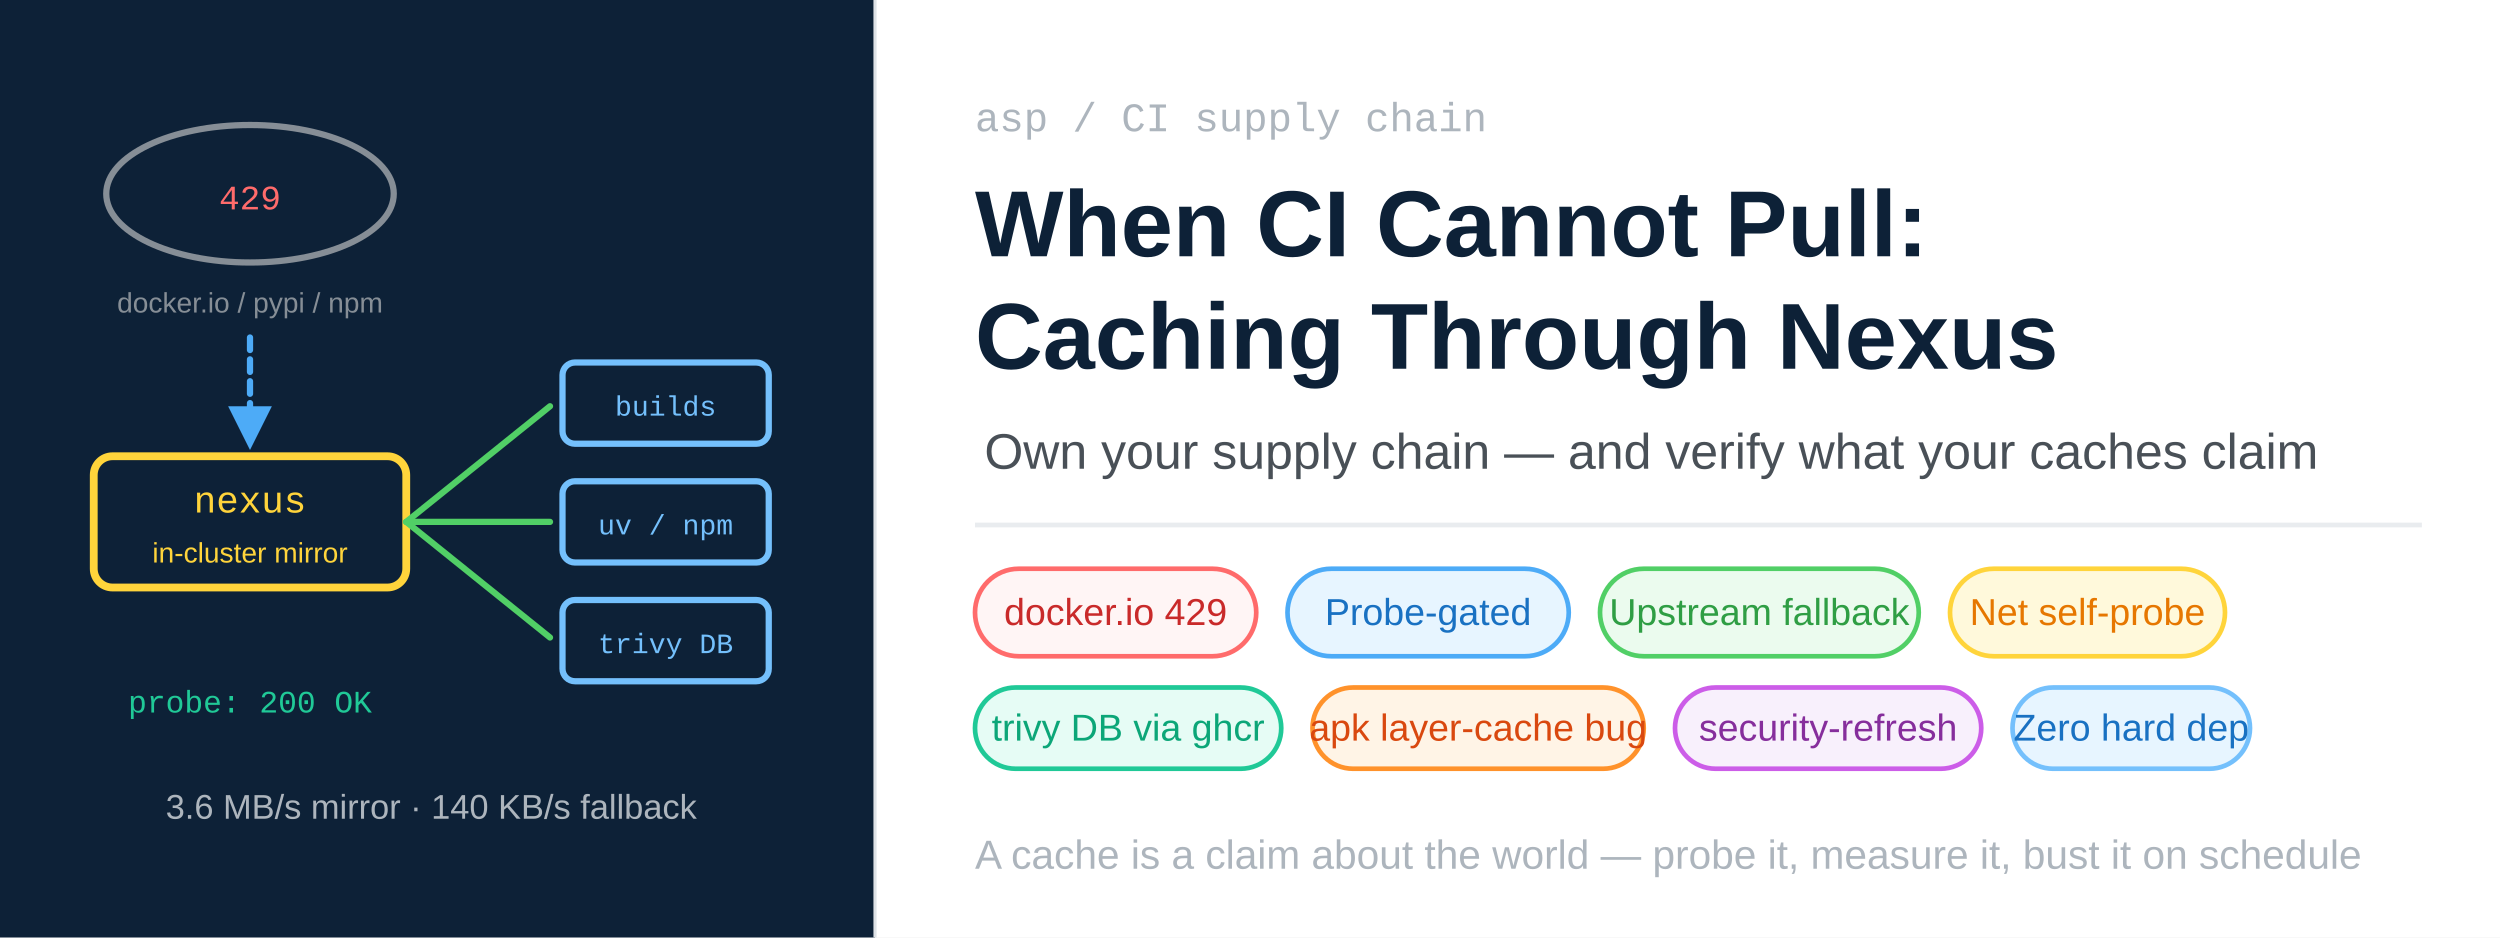
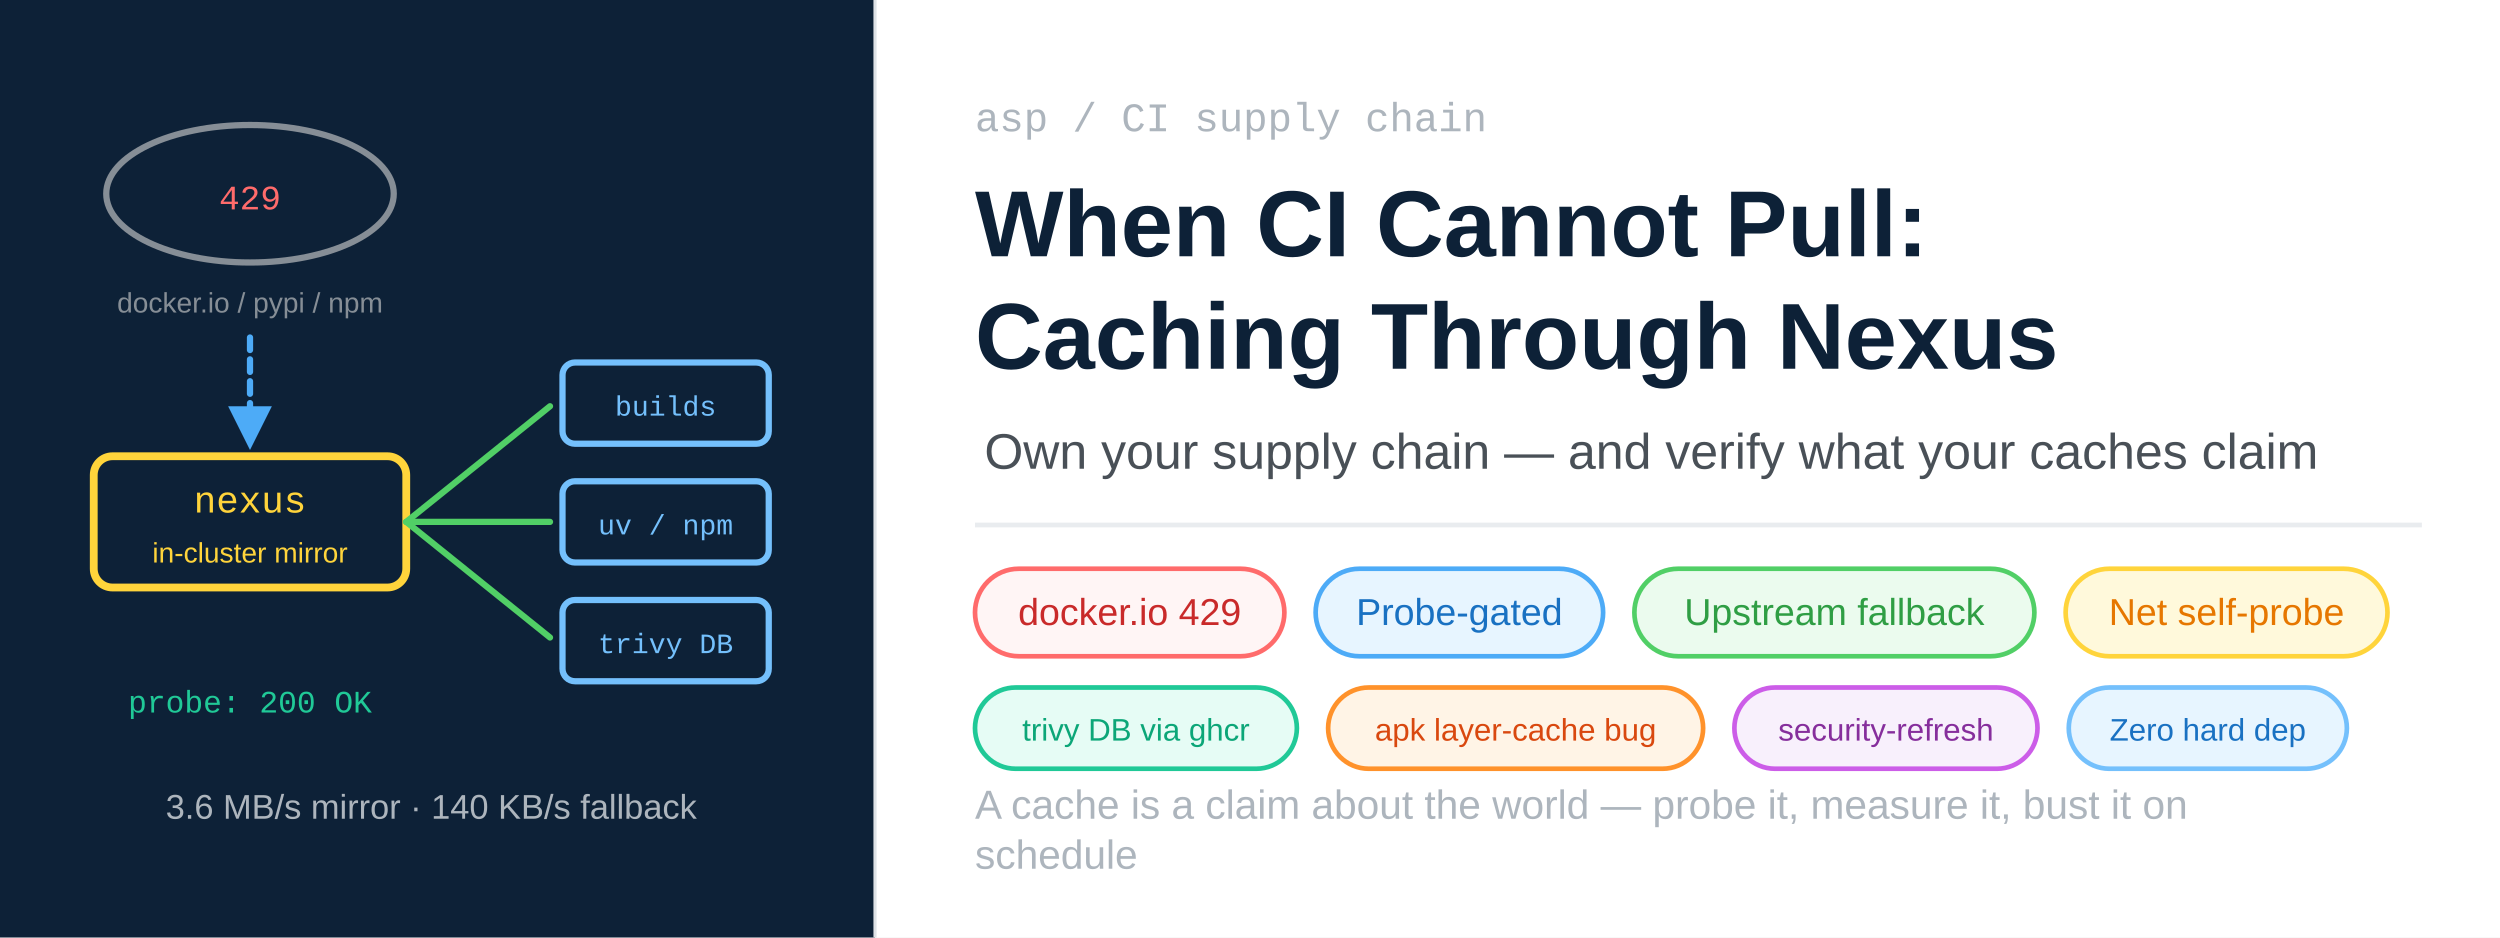
<svg xmlns="http://www.w3.org/2000/svg" viewBox="0 0 800 300" width="800" height="300">
  <rect width="800" height="300" fill="#ffffff" />
  <rect x="0" y="0" width="280" height="300" fill="#0d2137" />
  <ellipse cx="80" cy="62" rx="46" ry="22" fill="none" stroke="#868e96" stroke-width="2" />
  <text x="80" y="67" font-family="'Courier New', Courier, monospace" font-size="11" fill="#ff6b6b" text-anchor="middle">429</text>
  <text x="80" y="100" font-family="Arial, sans-serif" font-size="9" fill="#868e96" text-anchor="middle">docker.io / pypi / npm</text>
  <line x1="80" y1="108" x2="80" y2="132" stroke="#4dabf7" stroke-width="2" stroke-linecap="round" stroke-dasharray="4,3" />
  <polygon points="73,130 80,144 87,130" fill="#4dabf7" />
  <rect x="30" y="146" width="100" height="42" fill="none" stroke="#ffd43b" stroke-width="2.5" rx="6" />
  <text x="80" y="164" font-family="'Courier New', Courier, monospace" font-size="12" fill="#ffd43b" text-anchor="middle">nexus</text>
  <text x="80" y="180" font-family="Arial, sans-serif" font-size="9" fill="#ffd43b" text-anchor="middle">in-cluster mirror</text>
  <line x1="130" y1="167" x2="176" y2="130" stroke="#51cf66" stroke-width="2" stroke-linecap="round" />
  <line x1="130" y1="167" x2="176" y2="167" stroke="#51cf66" stroke-width="2" stroke-linecap="round" />
  <line x1="130" y1="167" x2="176" y2="204" stroke="#51cf66" stroke-width="2" stroke-linecap="round" />
  <rect x="180" y="116" width="66" height="26" fill="none" stroke="#74c0fc" stroke-width="2" rx="4" />
  <text x="213" y="133" font-family="'Courier New', Courier, monospace" font-size="9" fill="#74c0fc" text-anchor="middle">builds</text>
  <rect x="180" y="154" width="66" height="26" fill="none" stroke="#74c0fc" stroke-width="2" rx="4" />
  <text x="213" y="171" font-family="'Courier New', Courier, monospace" font-size="9" fill="#74c0fc" text-anchor="middle">uv / npm</text>
  <rect x="180" y="192" width="66" height="26" fill="none" stroke="#74c0fc" stroke-width="2" rx="4" />
  <text x="213" y="209" font-family="'Courier New', Courier, monospace" font-size="9" fill="#74c0fc" text-anchor="middle">trivy DB</text>
  <text x="80" y="228" font-family="'Courier New', Courier, monospace" font-size="10" fill="#20c997" text-anchor="middle">probe: 200 OK</text>
  <text x="138" y="262" font-family="Arial, sans-serif" font-size="11" fill="#adb5bd" text-anchor="middle">3.6 MB/s mirror · 140 KB/s fallback</text>
  <line x1="280" y1="0" x2="280" y2="300" stroke="#dee2e6" stroke-width="1" />
  <text x="312" y="42" font-family="'Courier New', Courier, monospace" font-size="13" fill="#adb5bd">asp / CI supply chain</text>
  <text x="312" y="82" font-family="Arial, Helvetica, sans-serif" font-size="30" font-weight="bold" fill="#0d2137">When CI Cannot Pull:</text>
  <text x="312" y="118" font-family="Arial, Helvetica, sans-serif" font-size="30" font-weight="bold" fill="#0d2137">Caching Through Nexus</text>
  <text x="315" y="150" font-family="Arial, Helvetica, sans-serif" font-size="16" fill="#495057">Own your supply chain — and verify what your caches claim</text>
  <line x1="312" y1="168" x2="775" y2="168" stroke="#e9ecef" stroke-width="1.5" />
-   <rect x="312" y="182" width="90" height="28" fill="#fff5f5" rx="14" stroke="#ff6b6b" stroke-width="1.5" />
-   <text x="357" y="200" font-family="Arial, sans-serif" font-size="12" fill="#c92a2a" text-anchor="middle">docker.io 429</text>
-   <rect x="412" y="182" width="90" height="28" fill="#e7f5ff" rx="14" stroke="#4dabf7" stroke-width="1.5" />
-   <text x="457" y="200" font-family="Arial, sans-serif" font-size="12" fill="#1971c2" text-anchor="middle">Probe-gated</text>
-   <rect x="512" y="182" width="102" height="28" fill="#ebfbee" rx="14" stroke="#51cf66" stroke-width="1.5" />
-   <text x="563" y="200" font-family="Arial, sans-serif" font-size="12" fill="#2f9e44" text-anchor="middle">Upstream fallback</text>
-   <rect x="624" y="182" width="88" height="28" fill="#fff9db" rx="14" stroke="#ffd43b" stroke-width="1.5" />
-   <text x="668" y="200" font-family="Arial, sans-serif" font-size="12" fill="#e67700" text-anchor="middle">Net self-probe</text>
-   <rect x="312" y="220" width="98" height="26" fill="#e6fcf5" rx="13" stroke="#20c997" stroke-width="1.5" />
-   <text x="361" y="237" font-family="Arial, sans-serif" font-size="12" fill="#0ca678" text-anchor="middle">trivy DB via ghcr</text>
-   <rect x="420" y="220" width="106" height="26" fill="#fff4e6" rx="13" stroke="#ff922b" stroke-width="1.5" />
-   <text x="473" y="237" font-family="Arial, sans-serif" font-size="12" fill="#d9480f" text-anchor="middle">apk layer-cache bug</text>
-   <rect x="536" y="220" width="98" height="26" fill="#f8f0fc" rx="13" stroke="#cc5de8" stroke-width="1.5" />
-   <text x="585" y="237" font-family="Arial, sans-serif" font-size="12" fill="#862e9c" text-anchor="middle">security-refresh</text>
-   <rect x="644" y="220" width="76" height="26" fill="#e7f5ff" rx="13" stroke="#74c0fc" stroke-width="1.5" />
-   <text x="682" y="237" font-family="Arial, sans-serif" font-size="12" fill="#1971c2" text-anchor="middle">Zero hard dep</text>
-   <text x="312" y="278" font-family="Arial, Helvetica, sans-serif" font-size="13" fill="#adb5bd">A cache is a claim about the world — probe it, measure it, bust it on schedule</text>
+   <rect x="312" y="182" width="99" height="28" fill="#fff5f5" rx="14" stroke="#ff6b6b" stroke-width="1.5" />
+   <text x="361.5" y="200" font-family="Arial, sans-serif" font-size="12" fill="#c92a2a" text-anchor="middle">docker.io 429</text>
+   <rect x="421" y="182" width="92" height="28" fill="#e7f5ff" rx="14" stroke="#4dabf7" stroke-width="1.5" />
+   <text x="467" y="200" font-family="Arial, sans-serif" font-size="12" fill="#1971c2" text-anchor="middle">Probe-gated</text>
+   <rect x="523" y="182" width="128" height="28" fill="#ebfbee" rx="14" stroke="#51cf66" stroke-width="1.5" />
+   <text x="587" y="200" font-family="Arial, sans-serif" font-size="12" fill="#2f9e44" text-anchor="middle">Upstream fallback</text>
+   <rect x="661" y="182" width="103" height="28" fill="#fff9db" rx="14" stroke="#ffd43b" stroke-width="1.5" />
+   <text x="712.5" y="200" font-family="Arial, sans-serif" font-size="12" fill="#e67700" text-anchor="middle">Net self-probe</text>
+   <rect x="312" y="220" width="103" height="26" fill="#e6fcf5" rx="13" stroke="#20c997" stroke-width="1.5" />
+   <text x="363.5" y="237" font-family="Arial, sans-serif" font-size="10" fill="#0ca678" text-anchor="middle">trivy DB via ghcr</text>
+   <rect x="425" y="220" width="120" height="26" fill="#fff4e6" rx="13" stroke="#ff922b" stroke-width="1.5" />
+   <text x="485" y="237" font-family="Arial, sans-serif" font-size="10" fill="#d9480f" text-anchor="middle">apk layer-cache bug</text>
+   <rect x="555" y="220" width="97" height="26" fill="#f8f0fc" rx="13" stroke="#cc5de8" stroke-width="1.5" />
+   <text x="603.5" y="237" font-family="Arial, sans-serif" font-size="10" fill="#862e9c" text-anchor="middle">security-refresh</text>
+   <rect x="662" y="220" width="89" height="26" fill="#e7f5ff" rx="13" stroke="#74c0fc" stroke-width="1.5" />
+   <text x="706.5" y="237" font-family="Arial, sans-serif" font-size="10" fill="#1971c2" text-anchor="middle">Zero hard dep</text>
+   <text x="312" y="262" font-family="Arial, Helvetica, sans-serif" font-size="13" fill="#adb5bd">
+     <tspan x="312">A cache is a claim about the world — probe it, measure it, bust it on</tspan>
+     <tspan x="312" dy="16">schedule</tspan>
+   </text>
</svg>
